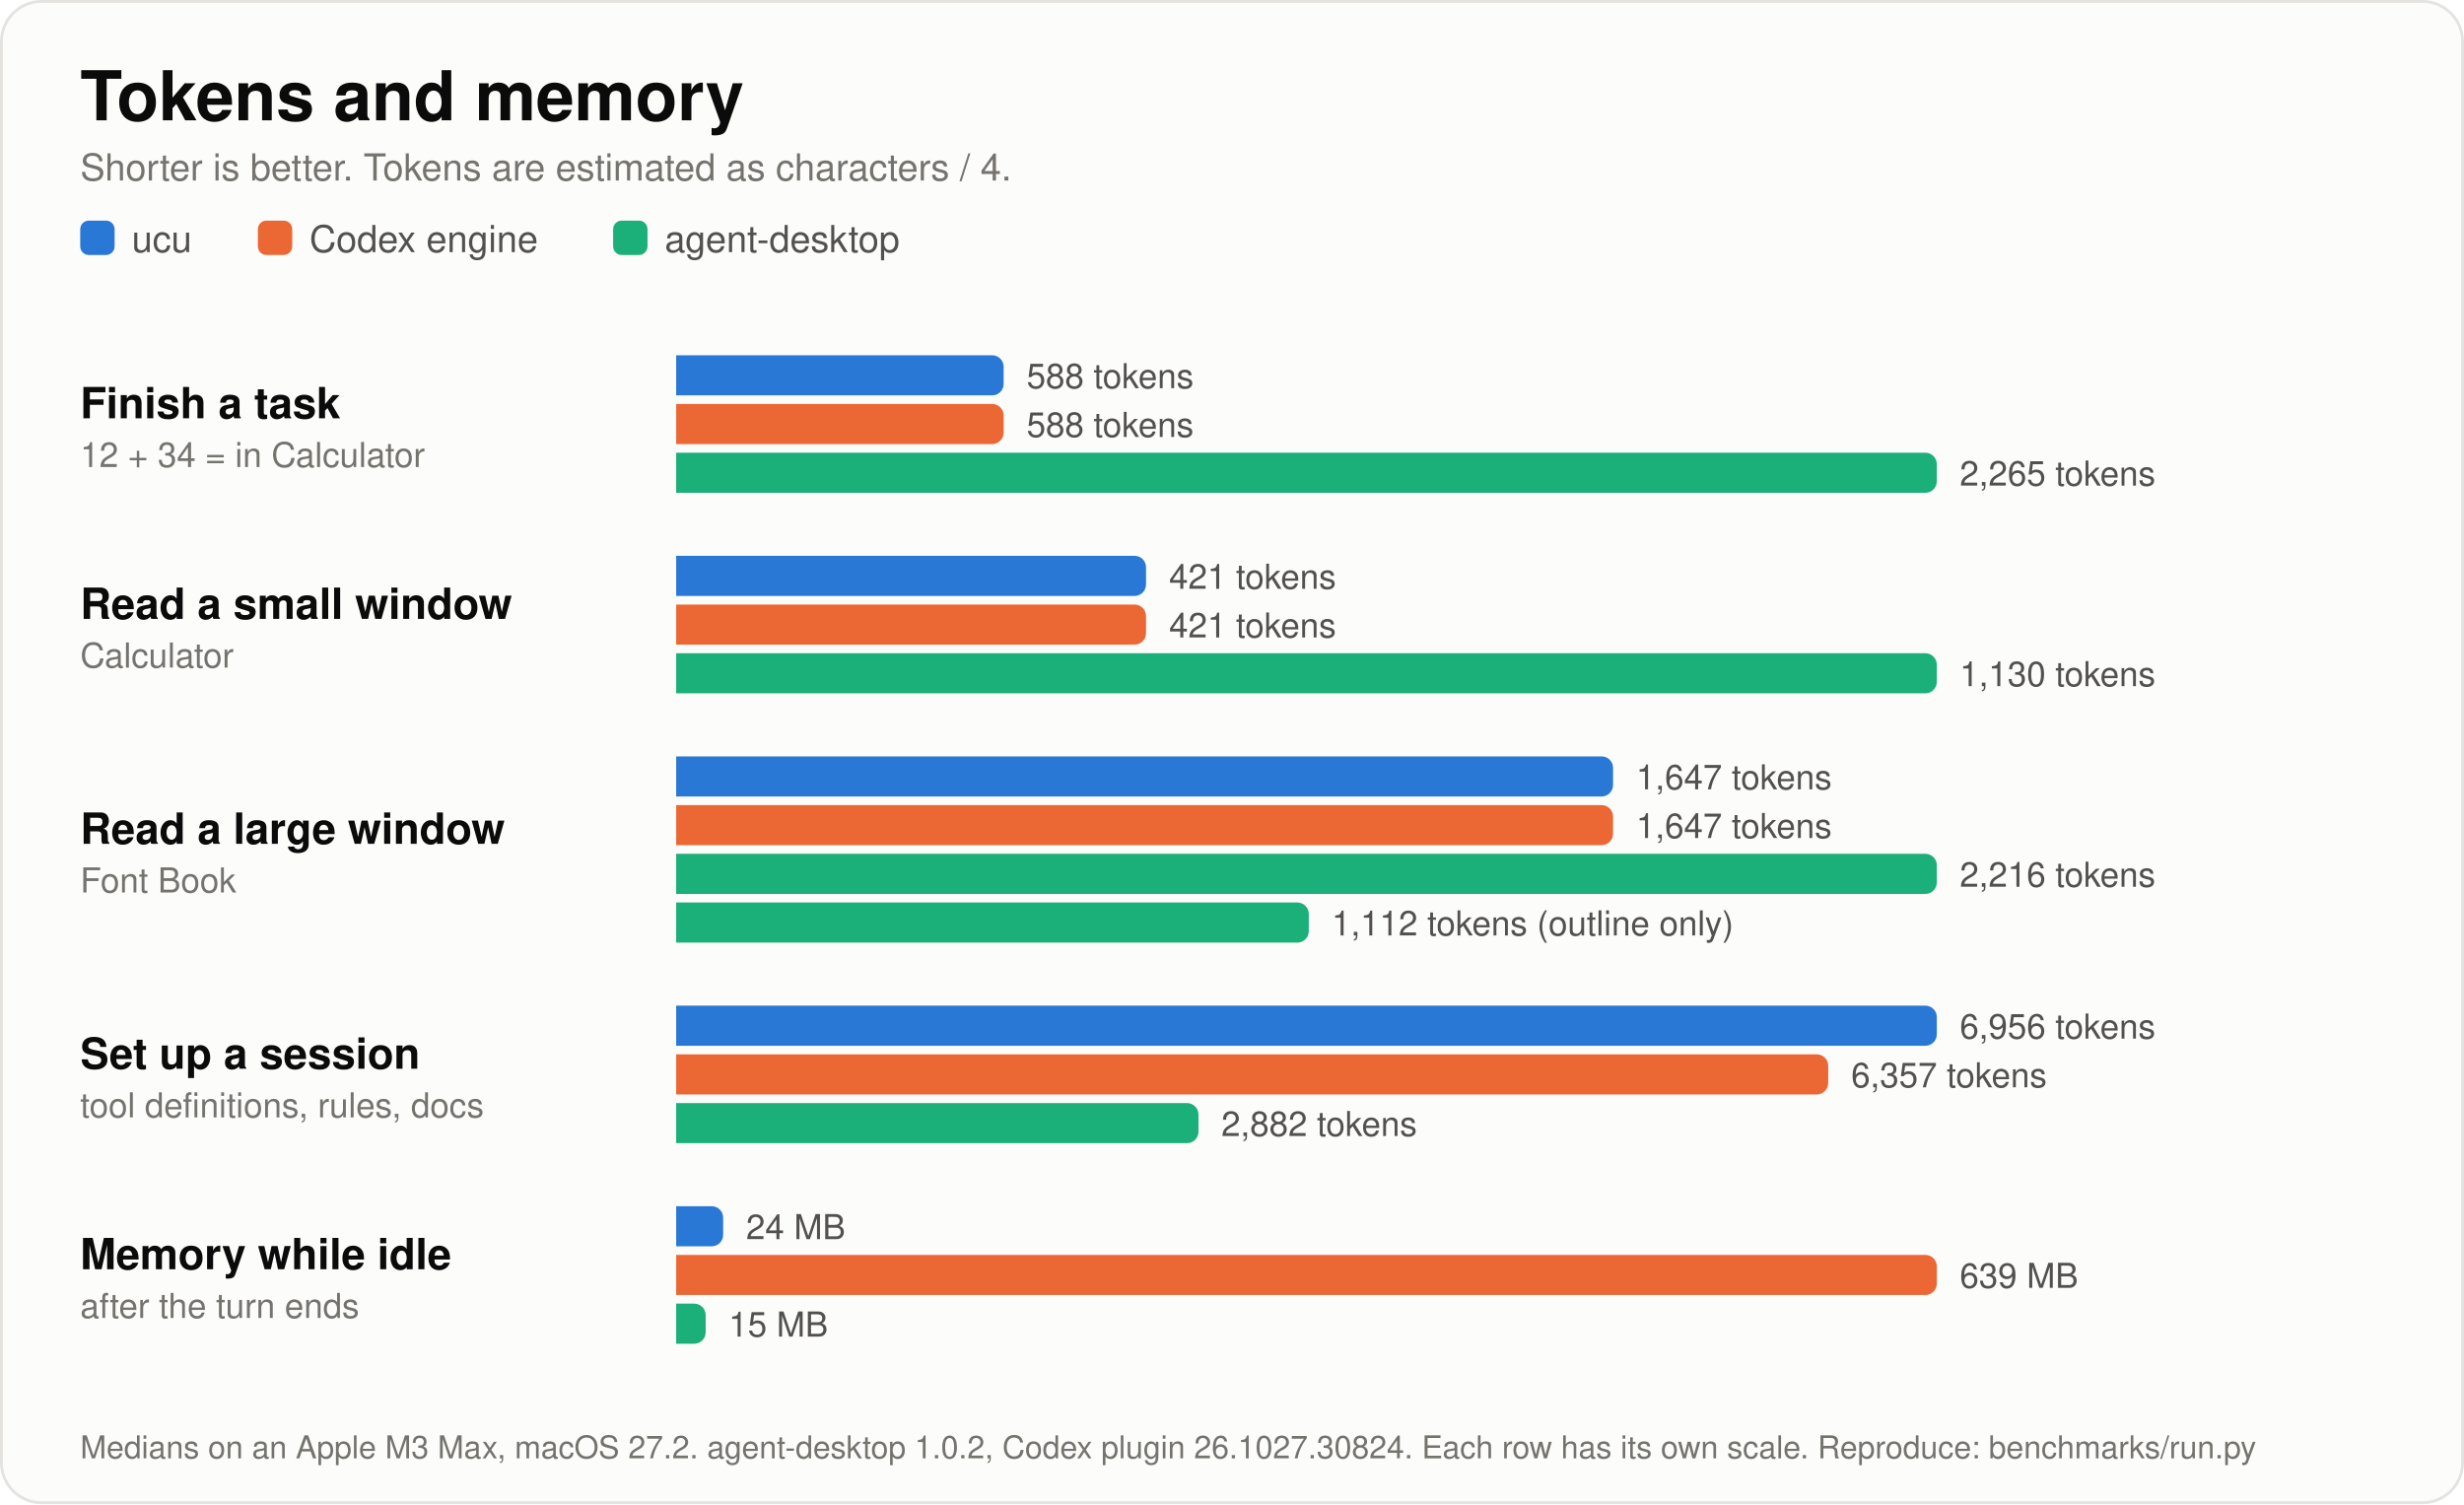
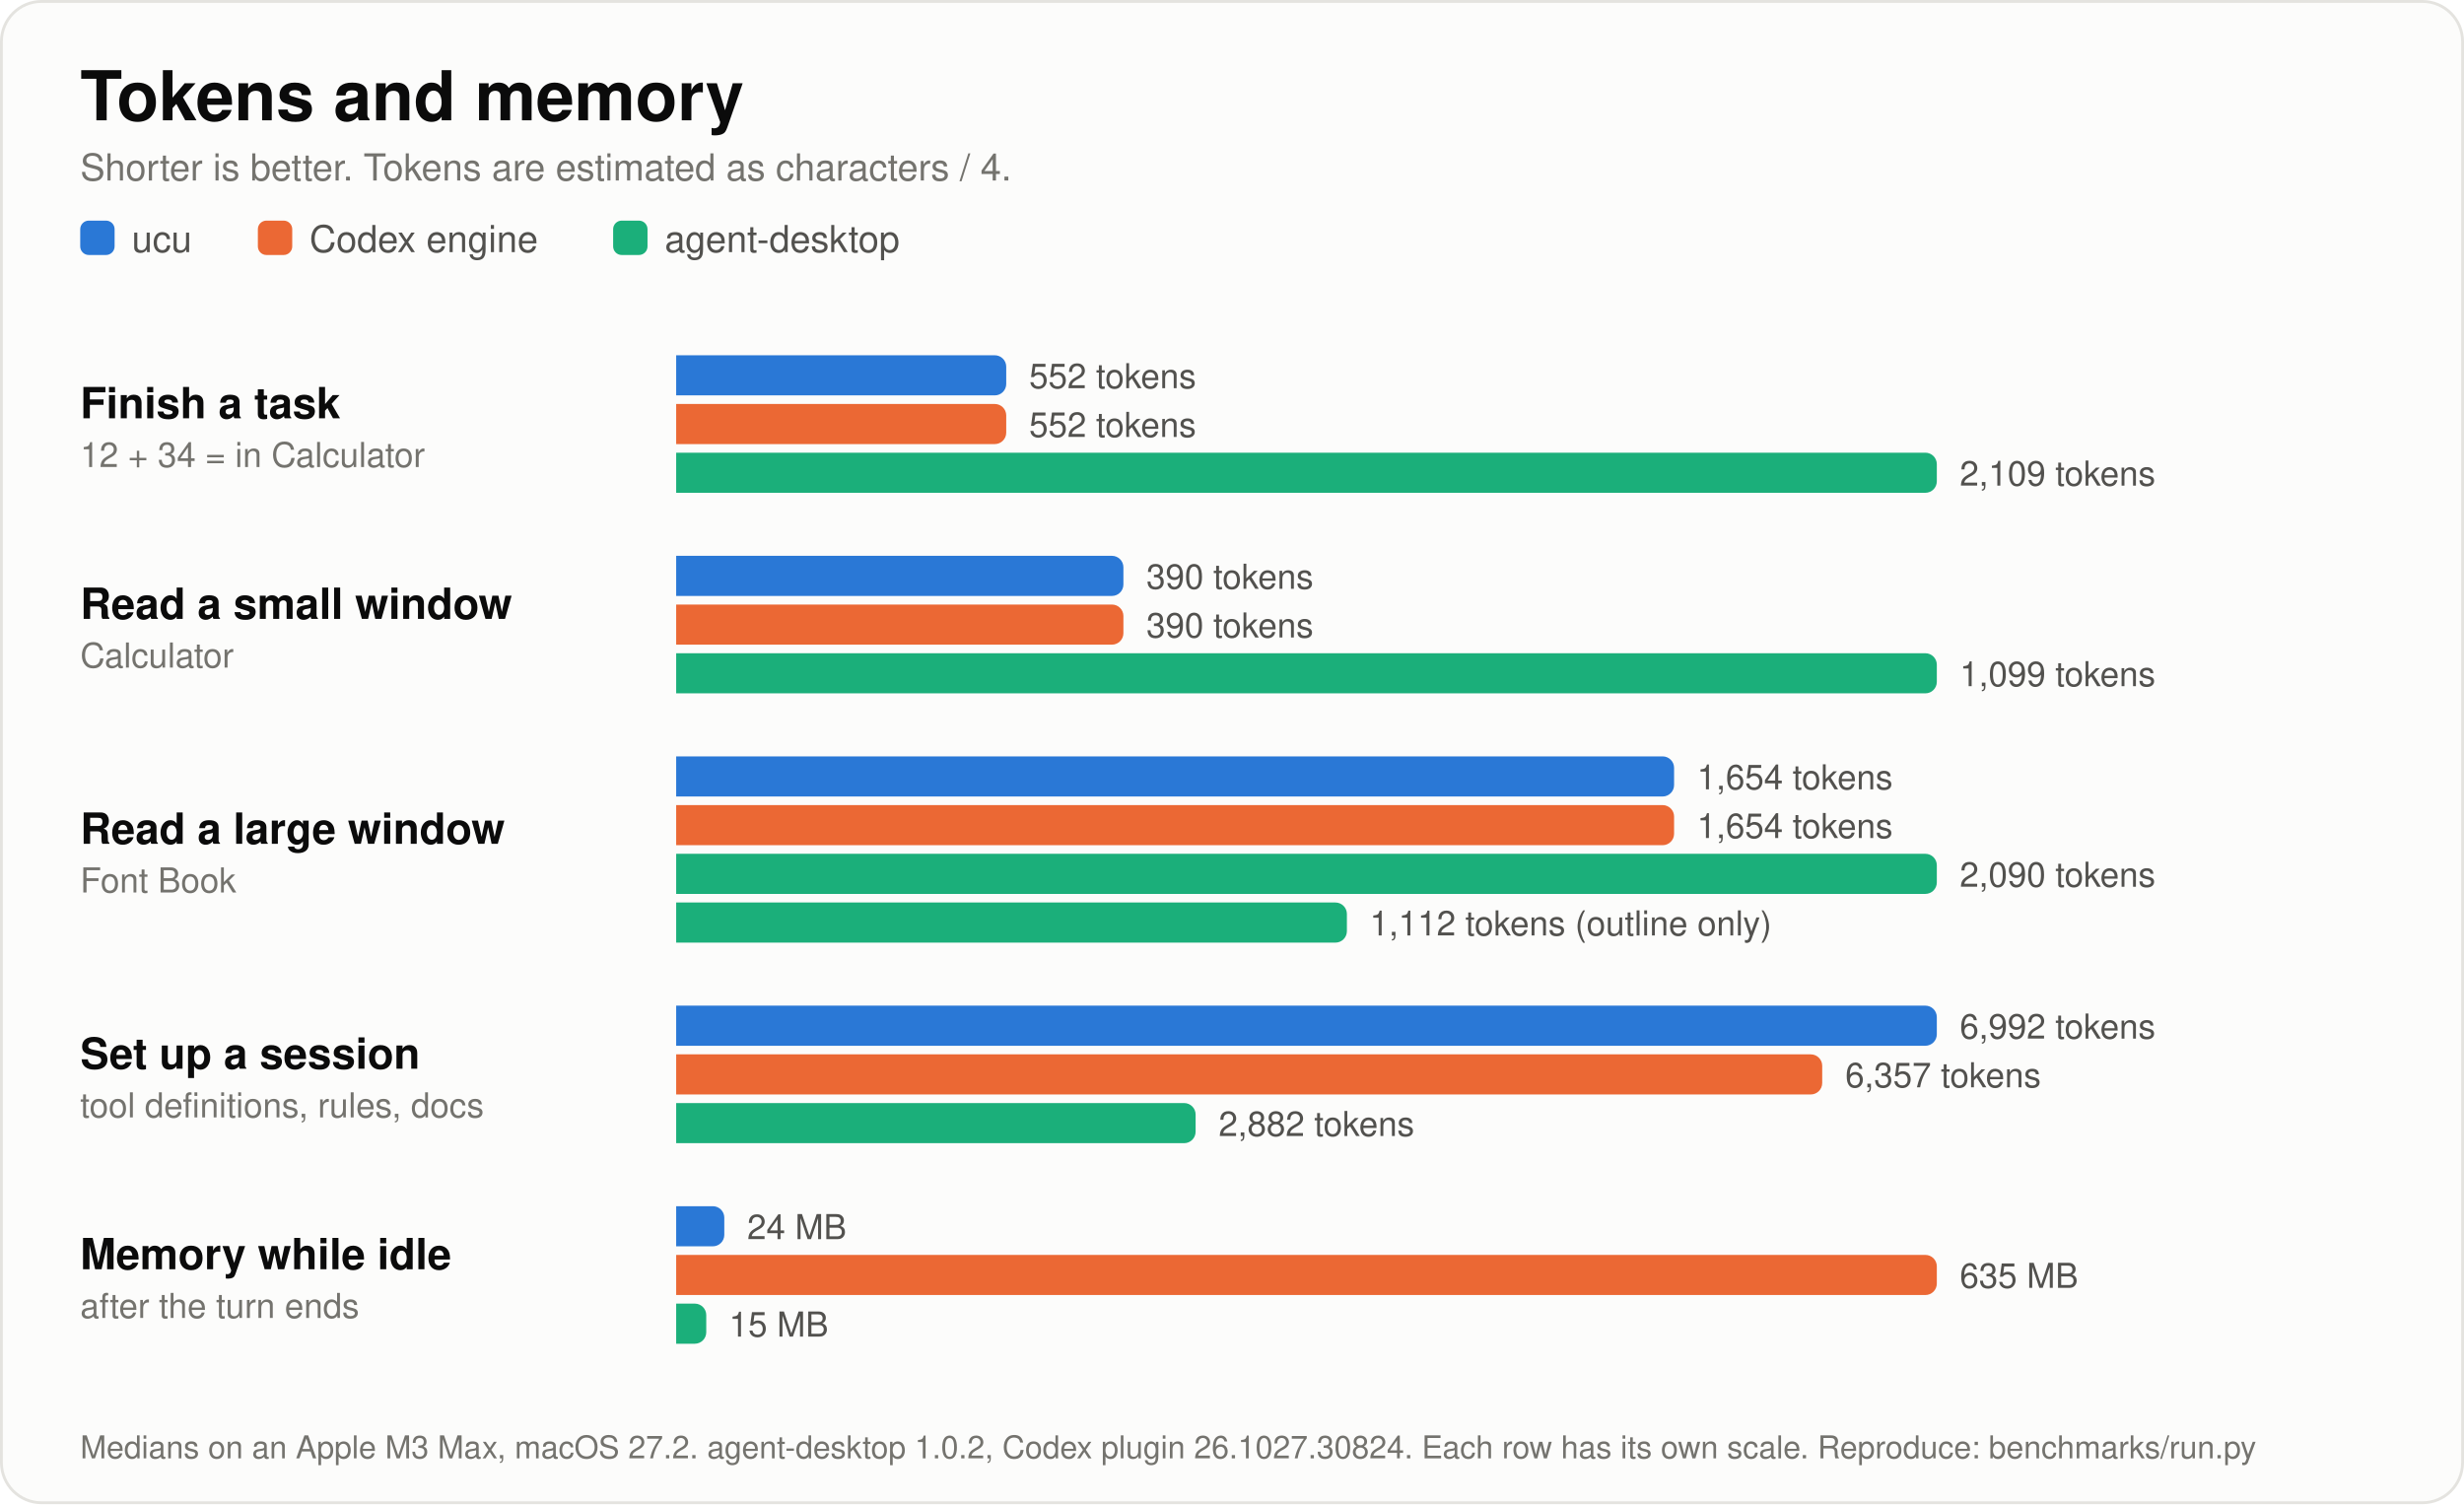
<svg xmlns="http://www.w3.org/2000/svg" viewBox="0 0 860 525" width="860" height="525" font-family="-apple-system, BlinkMacSystemFont, 'Segoe UI', Helvetica, Arial, sans-serif" role="img" aria-label="Tokens and memory">
  <rect x="0.5" y="0.5" width="859" height="524" rx="14" fill="#fcfcfb" stroke="#e4e3df" />
  <text x="28" y="42" fill="#0b0b0b" font-size="24" font-weight="700" text-anchor="start">Tokens and memory</text>
  <text x="28" y="63" fill="#74736e" font-size="13" font-weight="400" text-anchor="start">Shorter is better. Tokens are estimated as characters / 4.</text>
  <rect x="28" y="77" width="12" height="12" rx="3" fill="#2a78d6" />
  <text x="46" y="88" fill="#52514e" font-size="13" font-weight="400" text-anchor="start">ucu</text>
  <rect x="90" y="77" width="12" height="12" rx="3" fill="#eb6834" />
  <text x="108" y="88" fill="#52514e" font-size="13" font-weight="400" text-anchor="start">Codex engine</text>
  <rect x="214" y="77" width="12" height="12" rx="3" fill="#1baf7a" />
  <text x="232" y="88" fill="#52514e" font-size="13" font-weight="400" text-anchor="start">agent-desktop</text>
  <text x="28" y="146.0" fill="#0b0b0b" font-size="15" font-weight="600" text-anchor="start">Finish a task</text>
  <text x="28" y="163.0" fill="#74736e" font-size="12" font-weight="400" text-anchor="start">12 + 34 = in Calculator</text>
-   <path d="M236 124h110.3a4 4 0 0 1 4 4v6a4 4 0 0 1 -4 4h-110.3z" fill="#2a78d6" />
-   <text x="358.318" y="135.5" fill="#52514e" font-size="12" font-weight="400" text-anchor="start">588 tokens</text>
-   <path d="M236 141h110.3a4 4 0 0 1 4 4v6a4 4 0 0 1 -4 4h-110.3z" fill="#eb6834" />
-   <text x="358.318" y="152.5" fill="#52514e" font-size="12" font-weight="400" text-anchor="start">588 tokens</text>
+   <path d="M236 124h111.2a4 4 0 0 1 4 4v6a4 4 0 0 1 -4 4h-111.2z" fill="#2a78d6" />
+   <text x="359.18" y="135.5" fill="#52514e" font-size="12" font-weight="400" text-anchor="start">552 tokens</text>
+   <path d="M236 141h111.2a4 4 0 0 1 4 4v6a4 4 0 0 1 -4 4h-111.2z" fill="#eb6834" />
+   <text x="359.18" y="152.5" fill="#52514e" font-size="12" font-weight="400" text-anchor="start">552 tokens</text>
  <path d="M236 158h436.0a4 4 0 0 1 4 4v6a4 4 0 0 1 -4 4h-436.0z" fill="#1baf7a" />
-   <text x="684.0" y="169.5" fill="#52514e" font-size="12" font-weight="400" text-anchor="start">2,265 tokens</text>
+   <text x="684.0" y="169.5" fill="#52514e" font-size="12" font-weight="400" text-anchor="start">2,109 tokens</text>
  <text x="28" y="216.0" fill="#0b0b0b" font-size="15" font-weight="600" text-anchor="start">Read a small window</text>
  <text x="28" y="233.0" fill="#74736e" font-size="12" font-weight="400" text-anchor="start">Calculator</text>
-   <path d="M236 194h160.0a4 4 0 0 1 4 4v6a4 4 0 0 1 -4 4h-160.0z" fill="#2a78d6" />
-   <text x="408.027" y="205.5" fill="#52514e" font-size="12" font-weight="400" text-anchor="start">421 tokens</text>
-   <path d="M236 211h160.0a4 4 0 0 1 4 4v6a4 4 0 0 1 -4 4h-160.0z" fill="#eb6834" />
-   <text x="408.027" y="222.5" fill="#52514e" font-size="12" font-weight="400" text-anchor="start">421 tokens</text>
+   <path d="M236 194h152.1a4 4 0 0 1 4 4v6a4 4 0 0 1 -4 4h-152.1z" fill="#2a78d6" />
+   <text x="400.106" y="205.5" fill="#52514e" font-size="12" font-weight="400" text-anchor="start">390 tokens</text>
+   <path d="M236 211h152.1a4 4 0 0 1 4 4v6a4 4 0 0 1 -4 4h-152.1z" fill="#eb6834" />
+   <text x="400.106" y="222.5" fill="#52514e" font-size="12" font-weight="400" text-anchor="start">390 tokens</text>
  <path d="M236 228h436.0a4 4 0 0 1 4 4v6a4 4 0 0 1 -4 4h-436.0z" fill="#1baf7a" />
-   <text x="684.0" y="239.5" fill="#52514e" font-size="12" font-weight="400" text-anchor="start">1,130 tokens</text>
+   <text x="684.0" y="239.5" fill="#52514e" font-size="12" font-weight="400" text-anchor="start">1,099 tokens</text>
  <text x="28" y="294.5" fill="#0b0b0b" font-size="15" font-weight="600" text-anchor="start">Read a large window</text>
  <text x="28" y="311.5" fill="#74736e" font-size="12" font-weight="400" text-anchor="start">Font Book</text>
-   <path d="M236 264h323.0a4 4 0 0 1 4 4v6a4 4 0 0 1 -4 4h-323.0z" fill="#2a78d6" />
-   <text x="571.046" y="275.5" fill="#52514e" font-size="12" font-weight="400" text-anchor="start">1,647 tokens</text>
-   <path d="M236 281h323.0a4 4 0 0 1 4 4v6a4 4 0 0 1 -4 4h-323.0z" fill="#eb6834" />
-   <text x="571.046" y="292.5" fill="#52514e" font-size="12" font-weight="400" text-anchor="start">1,647 tokens</text>
+   <path d="M236 264h344.3a4 4 0 0 1 4 4v6a4 4 0 0 1 -4 4h-344.3z" fill="#2a78d6" />
+   <text x="592.305" y="275.5" fill="#52514e" font-size="12" font-weight="400" text-anchor="start">1,654 tokens</text>
+   <path d="M236 281h344.3a4 4 0 0 1 4 4v6a4 4 0 0 1 -4 4h-344.3z" fill="#eb6834" />
+   <text x="592.305" y="292.5" fill="#52514e" font-size="12" font-weight="400" text-anchor="start">1,654 tokens</text>
  <path d="M236 298h436.0a4 4 0 0 1 4 4v6a4 4 0 0 1 -4 4h-436.0z" fill="#1baf7a" />
-   <text x="684.0" y="309.5" fill="#52514e" font-size="12" font-weight="400" text-anchor="start">2,216 tokens</text>
-   <path d="M236 315h216.8a4 4 0 0 1 4 4v6a4 4 0 0 1 -4 4h-216.8z" fill="#1baf7a" />
-   <text x="464.794" y="326.5" fill="#52514e" font-size="12" font-weight="400" text-anchor="start">1,112 tokens (outline only)</text>
+   <text x="684.0" y="309.5" fill="#52514e" font-size="12" font-weight="400" text-anchor="start">2,090 tokens</text>
+   <path d="M236 315h230.1a4 4 0 0 1 4 4v6a4 4 0 0 1 -4 4h-230.1z" fill="#1baf7a" />
+   <text x="478.081" y="326.5" fill="#52514e" font-size="12" font-weight="400" text-anchor="start">1,112 tokens (outline only)</text>
  <text x="28" y="373.0" fill="#0b0b0b" font-size="15" font-weight="600" text-anchor="start">Set up a session</text>
  <text x="28" y="390.0" fill="#74736e" font-size="12" font-weight="400" text-anchor="start">tool definitions, rules, docs</text>
  <path d="M236 351h436.0a4 4 0 0 1 4 4v6a4 4 0 0 1 -4 4h-436.0z" fill="#2a78d6" />
-   <text x="684.0" y="362.5" fill="#52514e" font-size="12" font-weight="400" text-anchor="start">6,956 tokens</text>
-   <path d="M236 368h398.1a4 4 0 0 1 4 4v6a4 4 0 0 1 -4 4h-398.1z" fill="#eb6834" />
-   <text x="646.095" y="379.5" fill="#52514e" font-size="12" font-weight="400" text-anchor="start">6,357 tokens</text>
-   <path d="M236 385h178.3a4 4 0 0 1 4 4v6a4 4 0 0 1 -4 4h-178.3z" fill="#1baf7a" />
-   <text x="426.269" y="396.5" fill="#52514e" font-size="12" font-weight="400" text-anchor="start">2,882 tokens</text>
+   <text x="684.0" y="362.5" fill="#52514e" font-size="12" font-weight="400" text-anchor="start">6,992 tokens</text>
+   <path d="M236 368h396.0a4 4 0 0 1 4 4v6a4 4 0 0 1 -4 4h-396.0z" fill="#eb6834" />
+   <text x="644.039" y="379.5" fill="#52514e" font-size="12" font-weight="400" text-anchor="start">6,357 tokens</text>
+   <path d="M236 385h177.3a4 4 0 0 1 4 4v6a4 4 0 0 1 -4 4h-177.3z" fill="#1baf7a" />
+   <text x="425.337" y="396.5" fill="#52514e" font-size="12" font-weight="400" text-anchor="start">2,882 tokens</text>
  <text x="28" y="443.0" fill="#0b0b0b" font-size="15" font-weight="600" text-anchor="start">Memory while idle</text>
  <text x="28" y="460.0" fill="#74736e" font-size="12" font-weight="400" text-anchor="start">after the turn ends</text>
-   <path d="M236 421h12.4a4 4 0 0 1 4 4v6a4 4 0 0 1 -4 4h-12.4z" fill="#2a78d6" />
-   <text x="260.393" y="432.5" fill="#52514e" font-size="12" font-weight="400" text-anchor="start">24 MB</text>
+   <path d="M236 421h12.8a4 4 0 0 1 4 4v6a4 4 0 0 1 -4 4h-12.8z" fill="#2a78d6" />
+   <text x="260.776" y="432.5" fill="#52514e" font-size="12" font-weight="400" text-anchor="start">24 MB</text>
  <path d="M236 438h436.0a4 4 0 0 1 4 4v6a4 4 0 0 1 -4 4h-436.0z" fill="#eb6834" />
-   <text x="684.0" y="449.5" fill="#52514e" font-size="12" font-weight="400" text-anchor="start">639 MB</text>
-   <path d="M236 455h6.3a4 4 0 0 1 4 4v6a4 4 0 0 1 -4 4h-6.3z" fill="#1baf7a" />
-   <text x="254.332" y="466.5" fill="#52514e" font-size="12" font-weight="400" text-anchor="start">15 MB</text>
+   <text x="684.0" y="449.5" fill="#52514e" font-size="12" font-weight="400" text-anchor="start">635 MB</text>
+   <path d="M236 455h6.5a4 4 0 0 1 4 4v6a4 4 0 0 1 -4 4h-6.5z" fill="#1baf7a" />
+   <text x="254.468" y="466.5" fill="#52514e" font-size="12" font-weight="400" text-anchor="start">15 MB</text>
  <text x="28" y="509" fill="#74736e" font-size="11" font-weight="400" text-anchor="start">Medians on an Apple M3 Max, macOS 27.2. agent-desktop 1.0.2, Codex plugin 26.1027.30824. Each row has its own scale. Reproduce: benchmarks/run.py</text>
</svg>
